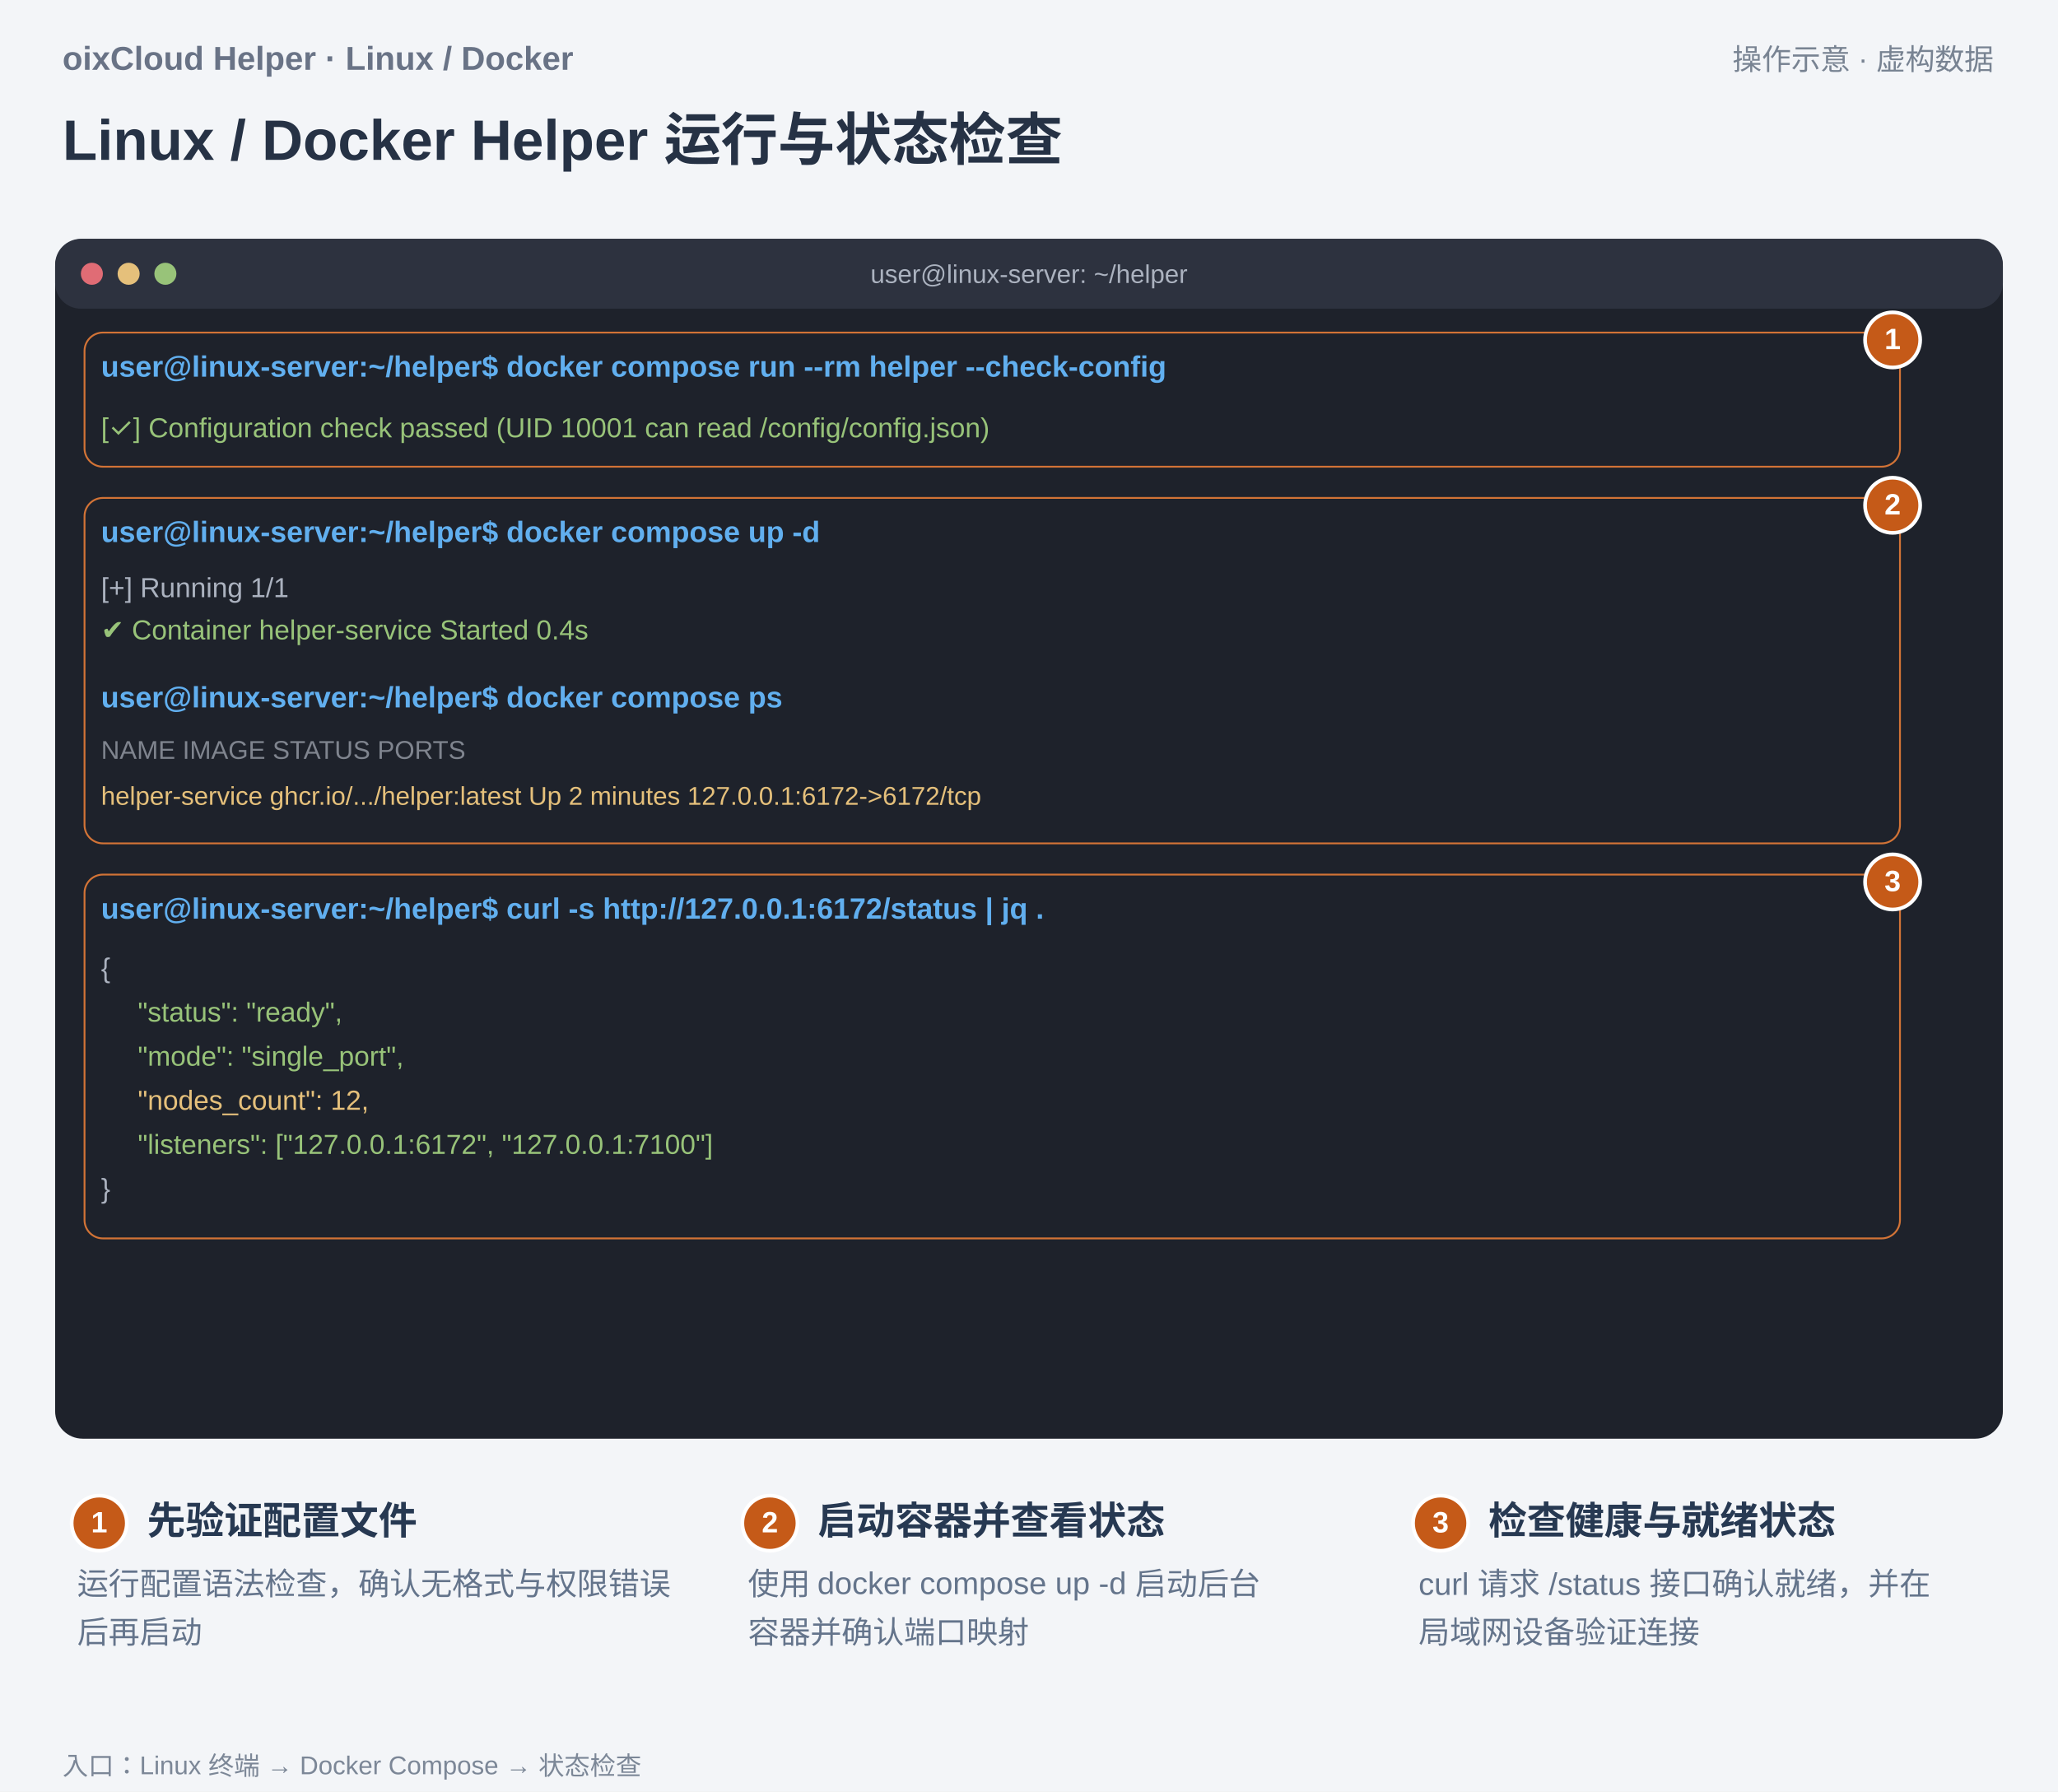
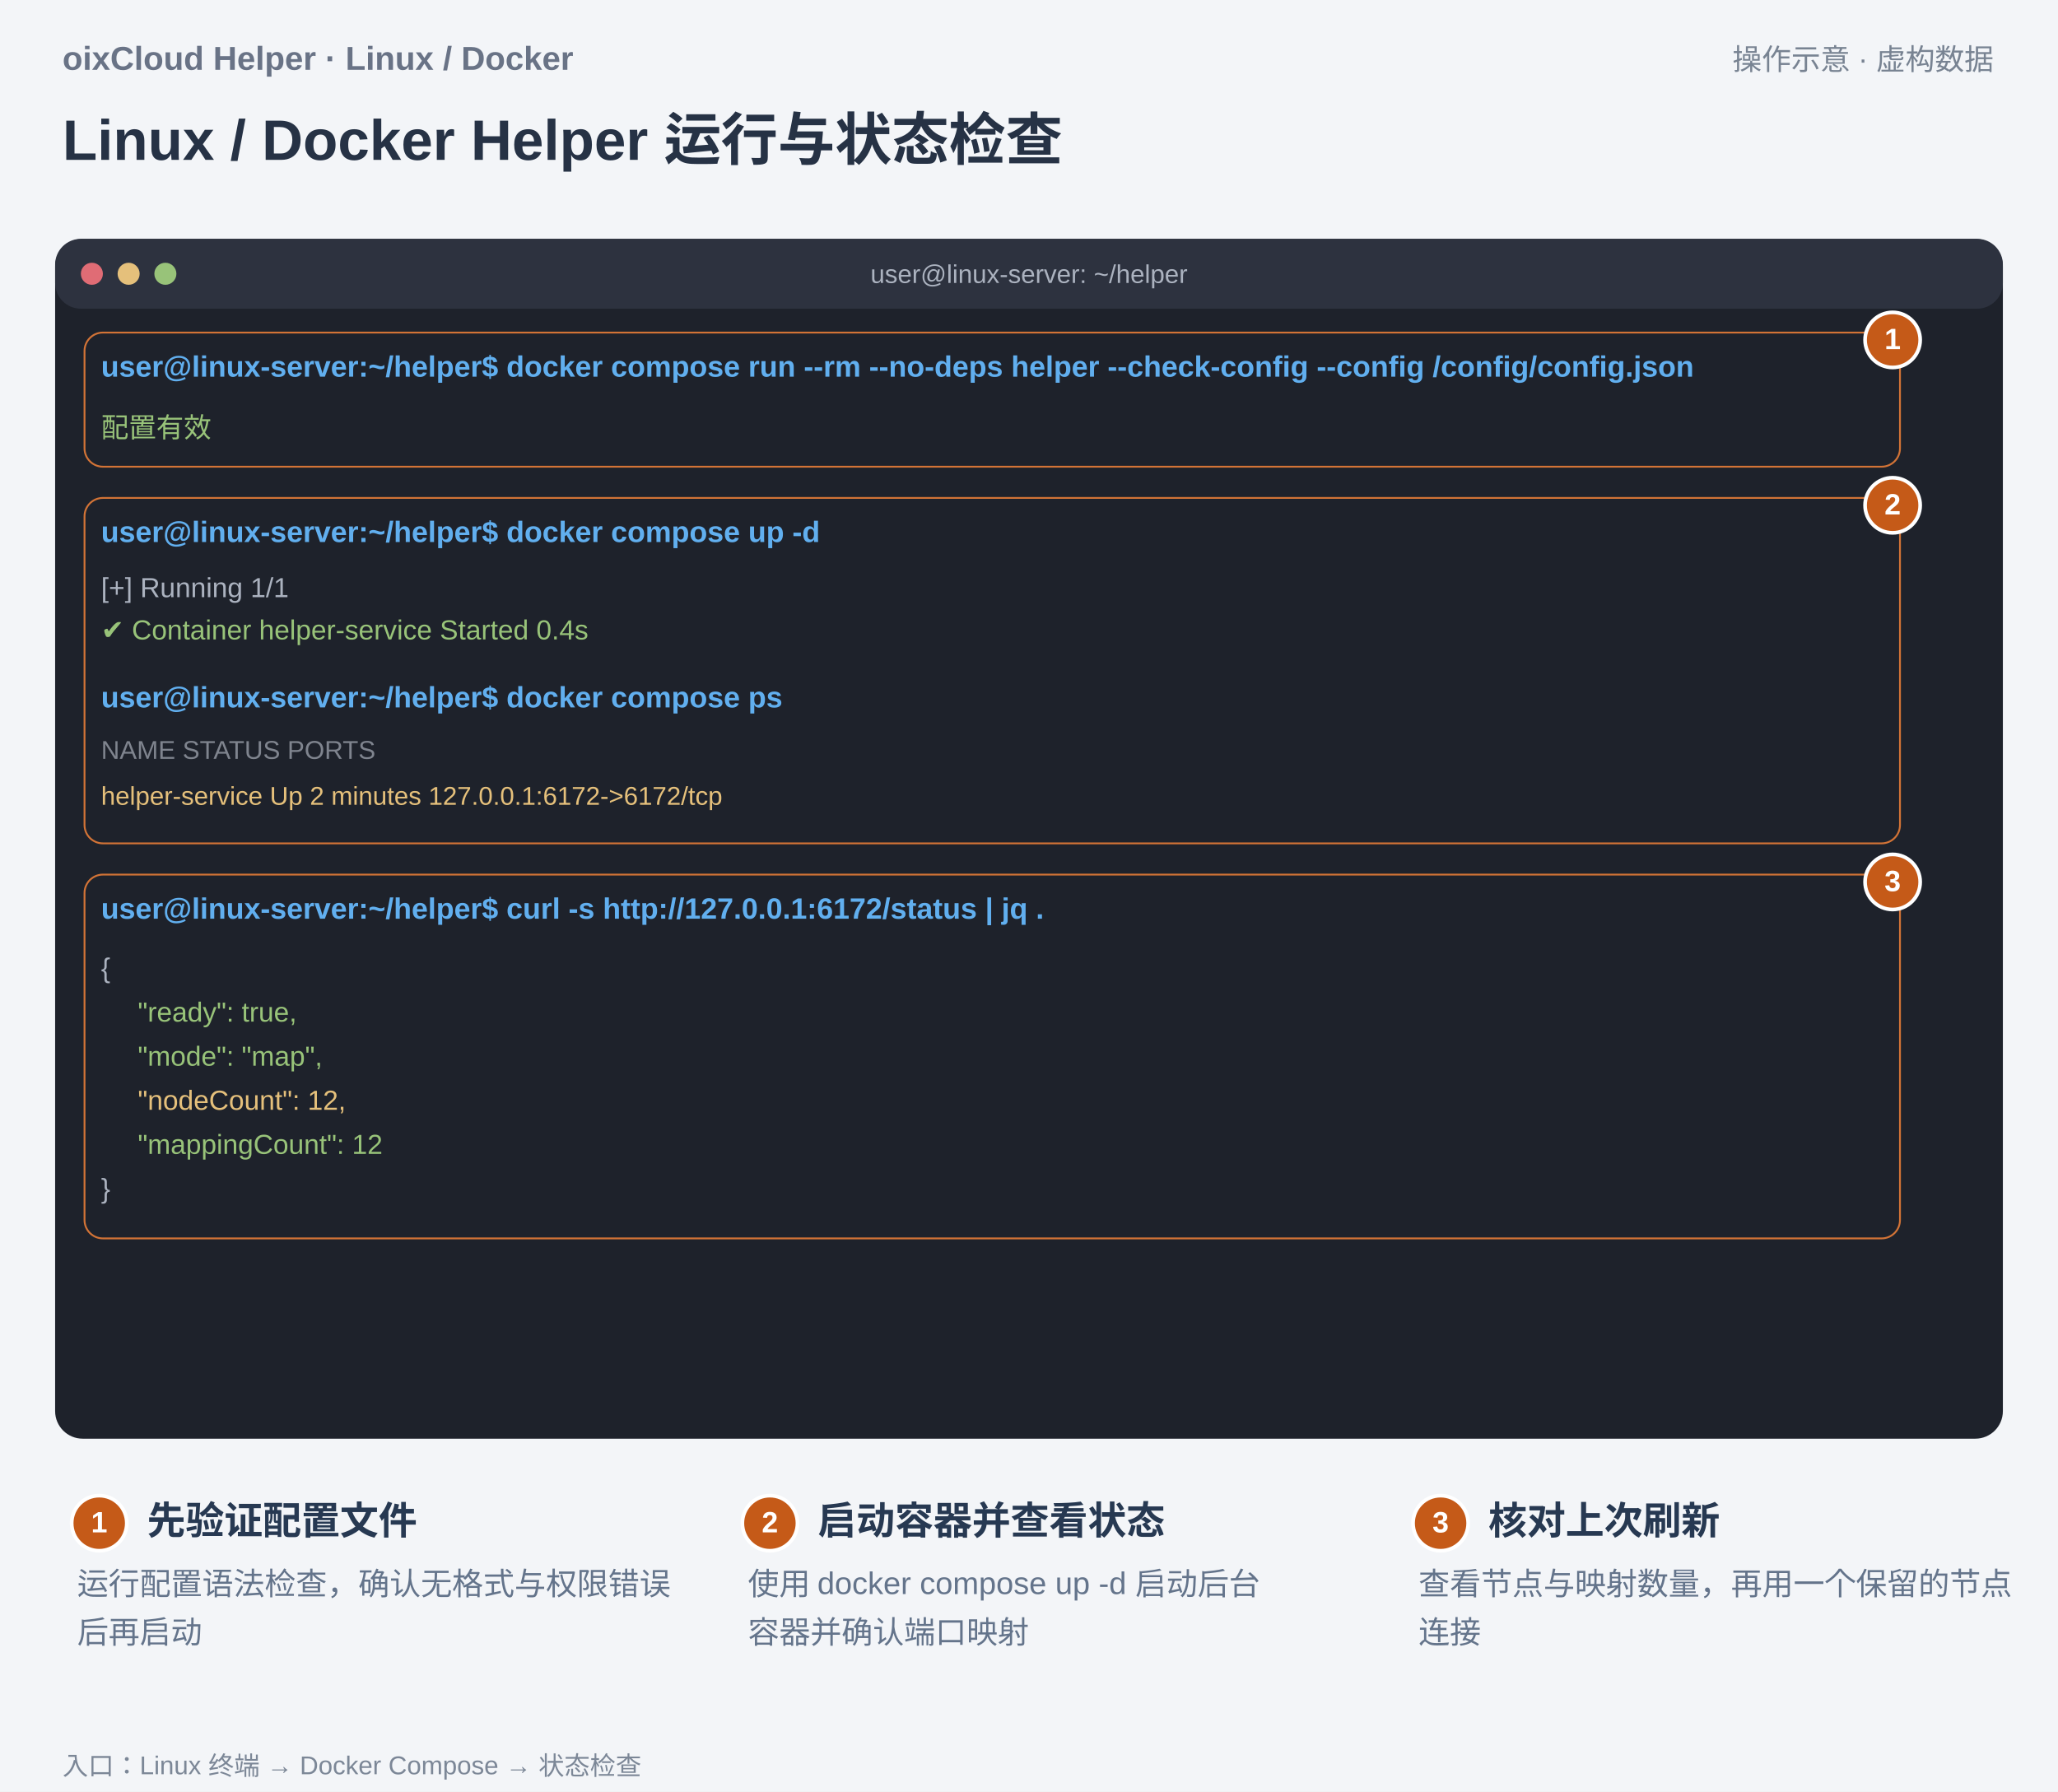
<svg xmlns="http://www.w3.org/2000/svg" width="1120" height="975" viewBox="0 0 1120 975" role="img" aria-labelledby="title desc">
  <g font-family="-apple-system,BlinkMacSystemFont,'PingFang SC','Segoe UI',Arial,sans-serif">
    <rect x="0" y="0" width="1120" height="975" rx="0" fill="#f3f5f8" stroke="none" />
    <text x="34" y="38" font-size="18" fill="#697386" font-weight="600" text-anchor="start">oixCloud Helper · Linux / Docker</text>
    <text x="1085" y="38" font-size="16" fill="#788392" font-weight="500" text-anchor="end">操作示意 · 虚构数据</text>
    <text x="34" y="87" font-size="31" fill="#263245" font-weight="700" text-anchor="start">Linux / Docker Helper 运行与状态检查</text>
    <rect x="30" y="130" width="1060" height="653" rx="15" fill="#1e222b" stroke="none" />
    <rect x="30" y="130" width="1060" height="38" rx="14" fill="#2d323f" stroke="none" />
    <circle cx="50" cy="149" r="6" fill="#e06c75" stroke="none" stroke-width="1" />
    <circle cx="70" cy="149" r="6" fill="#e5c07b" stroke="none" stroke-width="1" />
    <circle cx="90" cy="149" r="6" fill="#98c379" stroke="none" stroke-width="1" />
    <text x="560" y="154" font-size="14" fill="#abb2bf" font-weight="500" text-anchor="middle">user@linux-server: ~/helper</text>
-     <text x="55" y="205" font-size="16" fill="#61afef" font-weight="600" text-anchor="start">user@linux-server:~/helper$ docker compose run --rm helper --check-config</text>
-     <text x="55" y="238" font-size="15" fill="#98c379" font-weight="400" text-anchor="start">[✓] Configuration check passed (UID 10001 can read /config/config.json)</text>
+     <text x="55" y="205" font-size="16" fill="#61afef" font-weight="600" text-anchor="start">user@linux-server:~/helper$ docker compose run --rm --no-deps helper --check-config --config /config/config.json</text>
+     <text x="55" y="238" font-size="15" fill="#98c379" font-weight="400" text-anchor="start">配置有效</text>
    <rect x="46" y="181" width="988" height="73" rx="10" fill="none" stroke="#d27336" />
    <circle cx="1030" cy="185" r="15" fill="#c55a18" stroke="#fff" stroke-width="2" />
    <text x="1030" y="190" font-size="16" fill="#fff" font-weight="700" text-anchor="middle">1</text>
    <text x="55" y="295" font-size="16" fill="#61afef" font-weight="600" text-anchor="start">user@linux-server:~/helper$ docker compose up -d</text>
    <text x="55" y="325" font-size="15" fill="#abb2bf" font-weight="400" text-anchor="start">[+] Running 1/1</text>
    <text x="55" y="348" font-size="15" fill="#98c379" font-weight="400" text-anchor="start"> ✔ Container helper-service  Started                                    0.4s</text>
    <text x="55" y="385" font-size="16" fill="#61afef" font-weight="600" text-anchor="start">user@linux-server:~/helper$ docker compose ps</text>
-     <text x="55" y="413" font-size="14" fill="#7f848e" font-weight="400" text-anchor="start">NAME             IMAGE                                   STATUS         PORTS</text>
-     <text x="55" y="438" font-size="14" fill="#e5c07b" font-weight="400" text-anchor="start">helper-service   ghcr.io/.../helper:latest   Up 2 minutes   127.0.0.1:6172-&gt;6172/tcp</text>
+     <text x="55" y="413" font-size="14" fill="#7f848e" font-weight="400" text-anchor="start">NAME                  STATUS               PORTS</text>
+     <text x="55" y="438" font-size="14" fill="#e5c07b" font-weight="400" text-anchor="start">helper-service        Up 2 minutes         127.0.0.1:6172-&gt;6172/tcp</text>
    <rect x="46" y="271" width="988" height="188" rx="10" fill="none" stroke="#d27336" />
    <circle cx="1030" cy="275" r="15" fill="#c55a18" stroke="#fff" stroke-width="2" />
    <text x="1030" y="280" font-size="16" fill="#fff" font-weight="700" text-anchor="middle">2</text>
    <text x="55" y="500" font-size="16" fill="#61afef" font-weight="600" text-anchor="start">user@linux-server:~/helper$ curl -s http://127.0.0.1:6172/status | jq .</text>
    <text x="55" y="532" font-size="15" fill="#abb2bf" font-weight="400" text-anchor="start">{</text>
-     <text x="75" y="556" font-size="15" fill="#98c379" font-weight="400" text-anchor="start">"status": "ready",</text>
-     <text x="75" y="580" font-size="15" fill="#98c379" font-weight="400" text-anchor="start">"mode": "single_port",</text>
-     <text x="75" y="604" font-size="15" fill="#e5c07b" font-weight="400" text-anchor="start">"nodes_count": 12,</text>
-     <text x="75" y="628" font-size="15" fill="#98c379" font-weight="400" text-anchor="start">"listeners": ["127.0.0.1:6172", "127.0.0.1:7100"]</text>
+     <text x="75" y="556" font-size="15" fill="#98c379" font-weight="400" text-anchor="start">"ready": true,</text>
+     <text x="75" y="580" font-size="15" fill="#98c379" font-weight="400" text-anchor="start">"mode": "map",</text>
+     <text x="75" y="604" font-size="15" fill="#e5c07b" font-weight="400" text-anchor="start">"nodeCount": 12,</text>
+     <text x="75" y="628" font-size="15" fill="#98c379" font-weight="400" text-anchor="start">"mappingCount": 12</text>
    <text x="55" y="652" font-size="15" fill="#abb2bf" font-weight="400" text-anchor="start">}</text>
    <rect x="46" y="476" width="988" height="198" rx="10" fill="none" stroke="#d27336" />
    <circle cx="1030" cy="480" r="15" fill="#c55a18" stroke="#fff" stroke-width="2" />
    <text x="1030" y="485" font-size="16" fill="#fff" font-weight="700" text-anchor="middle">3</text>
    <circle cx="54" cy="829" r="15" fill="#c55a18" stroke="#fff" stroke-width="2" />
    <text x="54" y="834" font-size="16" fill="#fff" font-weight="700" text-anchor="middle">1</text>
    <text x="80" y="835" font-size="21" fill="#273952" font-weight="600" text-anchor="start">先验证配置文件</text>
    <text x="42" y="868" font-size="17" fill="#64748b" font-weight="400" text-anchor="start">运行配置语法检查，确认无格式与权限错误</text>
    <text x="42" y="894.35" font-size="17" fill="#64748b" font-weight="400" text-anchor="start">后再启动</text>
    <circle cx="419" cy="829" r="15" fill="#c55a18" stroke="#fff" stroke-width="2" />
    <text x="419" y="834" font-size="16" fill="#fff" font-weight="700" text-anchor="middle">2</text>
    <text x="445" y="835" font-size="21" fill="#273952" font-weight="600" text-anchor="start">启动容器并查看状态</text>
    <text x="407" y="868" font-size="17" fill="#64748b" font-weight="400" text-anchor="start">使用 docker compose up -d 启动后台</text>
    <text x="407" y="894.35" font-size="17" fill="#64748b" font-weight="400" text-anchor="start">容器并确认端口映射</text>
    <circle cx="784" cy="829" r="15" fill="#c55a18" stroke="#fff" stroke-width="2" />
    <text x="784" y="834" font-size="16" fill="#fff" font-weight="700" text-anchor="middle">3</text>
-     <text x="810" y="835" font-size="21" fill="#273952" font-weight="600" text-anchor="start">检查健康与就绪状态</text>
-     <text x="772" y="868" font-size="17" fill="#64748b" font-weight="400" text-anchor="start">curl 请求 /status 接口确认就绪，并在</text>
-     <text x="772" y="894.35" font-size="17" fill="#64748b" font-weight="400" text-anchor="start">局域网设备验证连接</text>
+     <text x="810" y="835" font-size="21" fill="#273952" font-weight="600" text-anchor="start">核对上次刷新</text>
+     <text x="772" y="868" font-size="17" fill="#64748b" font-weight="400" text-anchor="start">查看节点与映射数量，再用一个保留的节点</text>
+     <text x="772" y="894.35" font-size="17" fill="#64748b" font-weight="400" text-anchor="start">连接</text>
    <text x="34" y="966" font-size="14" fill="#7c8797" font-weight="400" text-anchor="start">入口：Linux 终端 → Docker Compose → 状态检查</text>
  </g>
</svg>
